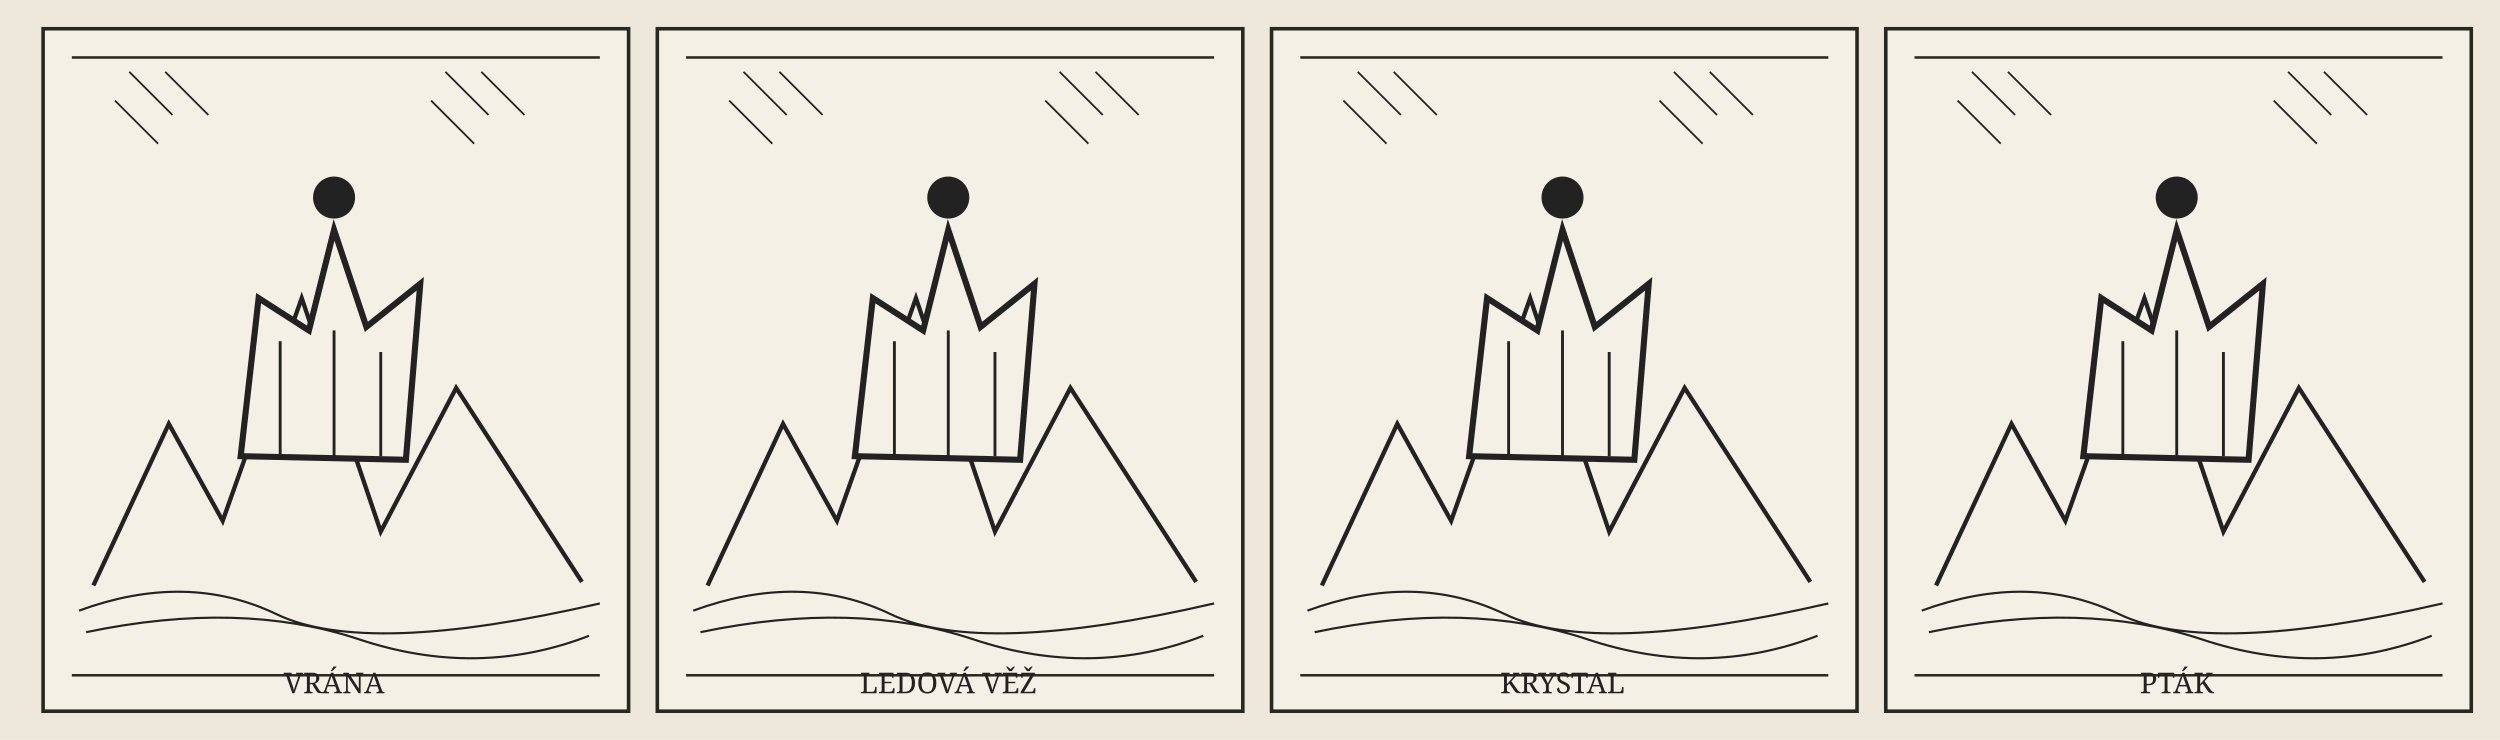
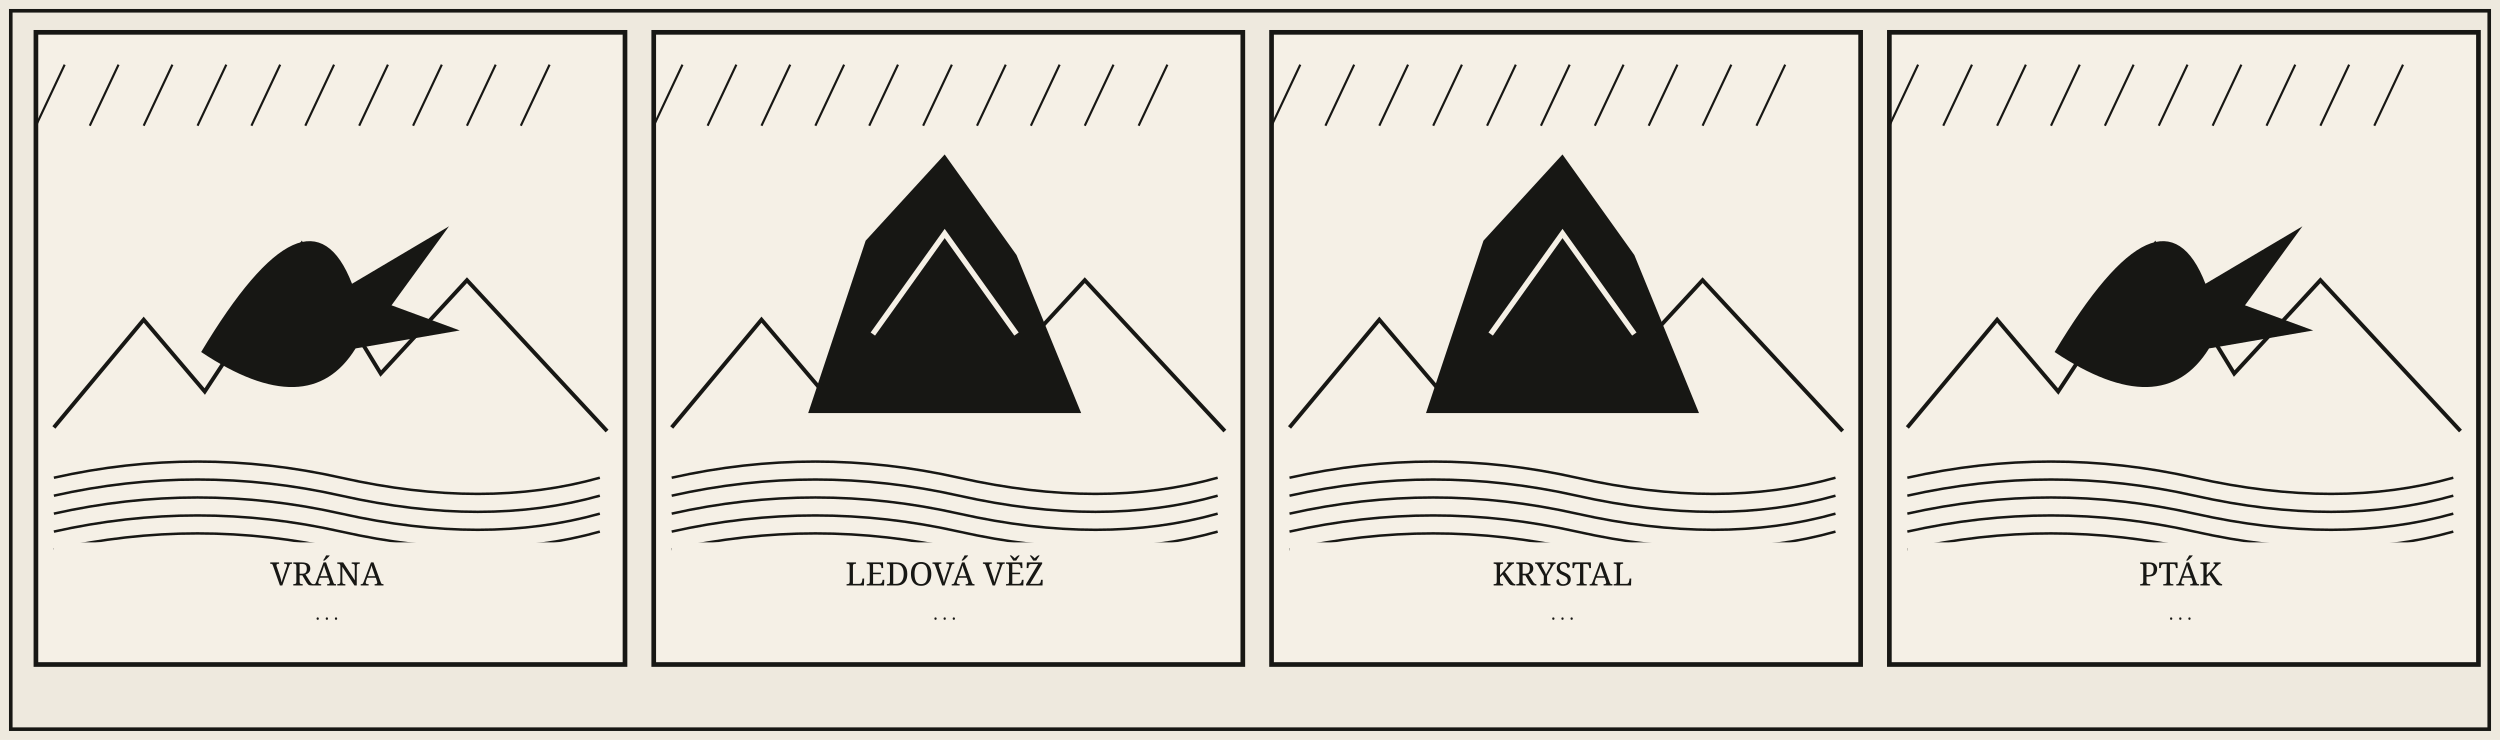
- <svg xmlns="http://www.w3.org/2000/svg" viewBox="0 0 696 206">
-   <rect width="696" height="206" fill="#eee8dc" />
-   <g transform="translate(12,8)">
-     <rect width="163" height="190" fill="#f5f0e5" stroke="#282820" />
-     <path d="M8 8H155M8 180H155" stroke="#282820" stroke-width=".7" />
-     <g fill="none" stroke="#222" stroke-width="1.2">
-       <path d="M14 155L35 110L50 137L72 75L94 140L115 100L150 154" />
-       <path d="M10 162Q40 151 65 163T155 160M12 168Q55 159 88 170T152 169" stroke-width=".6" />
-       <path d="M20 20l12 12m-8-20l12 12m-2-12l12 12M108 20l12 12m-8-20l12 12m-2-12l12 12" stroke-width=".5" />
-     </g>
-     <g transform="translate(81,91)" fill="#f5f0e5" stroke="#222" stroke-width="1.7">
-       <path d="M-26 28L-21 -16L-7 -7L0 -35L9 -8L24 -20L20 29Z" />
-       <path d="M-15 28V-4M0 28V-7M13 28V-1" stroke-width=".8" />
-       <circle cx="0" cy="-44" r="5" fill="#222" />
-     </g>
-     <text x="81" y="185" font-family="Georgia,serif" font-size="8" text-anchor="middle" fill="#222">VRÁNA</text>
+ <svg xmlns="http://www.w3.org/2000/svg" viewBox="0 0 696 206" role="img">
+   <rect width="696" height="206" fill="#eee9de" />
+   <rect x="3" y="3" width="690" height="200" fill="none" stroke="#171714" />
+   <g>
+     <rect x="10" y="9" width="164" height="176" fill="#f5f0e6" stroke="#171714" stroke-width="1.3" />
+     <path d="M18 18l-8 17" stroke="#171714" stroke-width=".6" />
+     <path d="M33 18l-8 17" stroke="#171714" stroke-width=".6" />
+     <path d="M48 18l-8 17" stroke="#171714" stroke-width=".6" />
+     <path d="M63 18l-8 17" stroke="#171714" stroke-width=".6" />
+     <path d="M78 18l-8 17" stroke="#171714" stroke-width=".6" />
+     <path d="M93 18l-8 17" stroke="#171714" stroke-width=".6" />
+     <path d="M108 18l-8 17" stroke="#171714" stroke-width=".6" />
+     <path d="M123 18l-8 17" stroke="#171714" stroke-width=".6" />
+     <path d="M138 18l-8 17" stroke="#171714" stroke-width=".6" />
+     <path d="M153 18l-8 17" stroke="#171714" stroke-width=".6" />
+     <path d="M15 119l25 -30 17 20 27 -41 22 36 24 -26 39 42" fill="none" stroke="#171714" stroke-width="1.1" />
+     <path d="M56 98Q86 48 98 79L125 63L109 85L128 92L99 97Q86 118 56 98Z" fill="#171714" />
+     <path d="M15 133q40 -9 80 0t72 0" fill="none" stroke="#171714" stroke-width=".7" />
+     <path d="M15 138q40 -9 80 0t72 0" fill="none" stroke="#171714" stroke-width=".7" />
+     <path d="M15 143q40 -9 80 0t72 0" fill="none" stroke="#171714" stroke-width=".7" />
+     <path d="M15 148q40 -9 80 0t72 0" fill="none" stroke="#171714" stroke-width=".7" />
+     <path d="M15 153q40 -9 80 0t72 0" fill="none" stroke="#171714" stroke-width=".7" />
+     <rect x="15" y="151" width="154" height="29" fill="#f5f0e6" />
+     <text x="91" y="163" text-anchor="middle" font-family="Georgia,serif" font-size="9" fill="#171714">VRÁNA</text>
+     <text x="91" y="174" text-anchor="middle" font-family="Georgia,serif" font-size="5" fill="#171714">· · ·</text>
  </g>
-   <g transform="translate(183,8)">
-     <rect width="163" height="190" fill="#f5f0e5" stroke="#282820" />
-     <path d="M8 8H155M8 180H155" stroke="#282820" stroke-width=".7" />
-     <g fill="none" stroke="#222" stroke-width="1.2">
-       <path d="M14 155L35 110L50 137L72 75L94 140L115 100L150 154" />
-       <path d="M10 162Q40 151 65 163T155 160M12 168Q55 159 88 170T152 169" stroke-width=".6" />
-       <path d="M20 20l12 12m-8-20l12 12m-2-12l12 12M108 20l12 12m-8-20l12 12m-2-12l12 12" stroke-width=".5" />
-     </g>
-     <g transform="translate(81,91)" fill="#f5f0e5" stroke="#222" stroke-width="1.7">
-       <path d="M-26 28L-21 -16L-7 -7L0 -35L9 -8L24 -20L20 29Z" />
-       <path d="M-15 28V-4M0 28V-7M13 28V-1" stroke-width=".8" />
-       <circle cx="0" cy="-44" r="5" fill="#222" />
-     </g>
-     <text x="81" y="185" font-family="Georgia,serif" font-size="8" text-anchor="middle" fill="#222">LEDOVÁ VĚŽ</text>
+   <g>
+     <rect x="182" y="9" width="164" height="176" fill="#f5f0e6" stroke="#171714" stroke-width="1.3" />
+     <path d="M190 18l-8 17" stroke="#171714" stroke-width=".6" />
+     <path d="M205 18l-8 17" stroke="#171714" stroke-width=".6" />
+     <path d="M220 18l-8 17" stroke="#171714" stroke-width=".6" />
+     <path d="M235 18l-8 17" stroke="#171714" stroke-width=".6" />
+     <path d="M250 18l-8 17" stroke="#171714" stroke-width=".6" />
+     <path d="M265 18l-8 17" stroke="#171714" stroke-width=".6" />
+     <path d="M280 18l-8 17" stroke="#171714" stroke-width=".6" />
+     <path d="M295 18l-8 17" stroke="#171714" stroke-width=".6" />
+     <path d="M310 18l-8 17" stroke="#171714" stroke-width=".6" />
+     <path d="M325 18l-8 17" stroke="#171714" stroke-width=".6" />
+     <path d="M187 119l25 -30 17 20 27 -41 22 36 24 -26 39 42" fill="none" stroke="#171714" stroke-width="1.1" />
+     <path d="M225 115L241 67L263 43L283 71L301 115Z" fill="#171714" />
+     <path d="M243 93L263 65L283 93" stroke="#f5f0e6" fill="none" stroke-width="1.5" />
+     <path d="M187 133q40 -9 80 0t72 0" fill="none" stroke="#171714" stroke-width=".7" />
+     <path d="M187 138q40 -9 80 0t72 0" fill="none" stroke="#171714" stroke-width=".7" />
+     <path d="M187 143q40 -9 80 0t72 0" fill="none" stroke="#171714" stroke-width=".7" />
+     <path d="M187 148q40 -9 80 0t72 0" fill="none" stroke="#171714" stroke-width=".7" />
+     <path d="M187 153q40 -9 80 0t72 0" fill="none" stroke="#171714" stroke-width=".7" />
+     <rect x="187" y="151" width="154" height="29" fill="#f5f0e6" />
+     <text x="263" y="163" text-anchor="middle" font-family="Georgia,serif" font-size="9" fill="#171714">LEDOVÁ VĚŽ</text>
+     <text x="263" y="174" text-anchor="middle" font-family="Georgia,serif" font-size="5" fill="#171714">· · ·</text>
  </g>
-   <g transform="translate(354,8)">
-     <rect width="163" height="190" fill="#f5f0e5" stroke="#282820" />
-     <path d="M8 8H155M8 180H155" stroke="#282820" stroke-width=".7" />
-     <g fill="none" stroke="#222" stroke-width="1.2">
-       <path d="M14 155L35 110L50 137L72 75L94 140L115 100L150 154" />
-       <path d="M10 162Q40 151 65 163T155 160M12 168Q55 159 88 170T152 169" stroke-width=".6" />
-       <path d="M20 20l12 12m-8-20l12 12m-2-12l12 12M108 20l12 12m-8-20l12 12m-2-12l12 12" stroke-width=".5" />
-     </g>
-     <g transform="translate(81,91)" fill="#f5f0e5" stroke="#222" stroke-width="1.7">
-       <path d="M-26 28L-21 -16L-7 -7L0 -35L9 -8L24 -20L20 29Z" />
-       <path d="M-15 28V-4M0 28V-7M13 28V-1" stroke-width=".8" />
-       <circle cx="0" cy="-44" r="5" fill="#222" />
-     </g>
-     <text x="81" y="185" font-family="Georgia,serif" font-size="8" text-anchor="middle" fill="#222">KRYSTAL</text>
+   <g>
+     <rect x="354" y="9" width="164" height="176" fill="#f5f0e6" stroke="#171714" stroke-width="1.3" />
+     <path d="M362 18l-8 17" stroke="#171714" stroke-width=".6" />
+     <path d="M377 18l-8 17" stroke="#171714" stroke-width=".6" />
+     <path d="M392 18l-8 17" stroke="#171714" stroke-width=".6" />
+     <path d="M407 18l-8 17" stroke="#171714" stroke-width=".6" />
+     <path d="M422 18l-8 17" stroke="#171714" stroke-width=".6" />
+     <path d="M437 18l-8 17" stroke="#171714" stroke-width=".6" />
+     <path d="M452 18l-8 17" stroke="#171714" stroke-width=".6" />
+     <path d="M467 18l-8 17" stroke="#171714" stroke-width=".6" />
+     <path d="M482 18l-8 17" stroke="#171714" stroke-width=".6" />
+     <path d="M497 18l-8 17" stroke="#171714" stroke-width=".6" />
+     <path d="M359 119l25 -30 17 20 27 -41 22 36 24 -26 39 42" fill="none" stroke="#171714" stroke-width="1.1" />
+     <path d="M397 115L413 67L435 43L455 71L473 115Z" fill="#171714" />
+     <path d="M415 93L435 65L455 93" stroke="#f5f0e6" fill="none" stroke-width="1.5" />
+     <path d="M359 133q40 -9 80 0t72 0" fill="none" stroke="#171714" stroke-width=".7" />
+     <path d="M359 138q40 -9 80 0t72 0" fill="none" stroke="#171714" stroke-width=".7" />
+     <path d="M359 143q40 -9 80 0t72 0" fill="none" stroke="#171714" stroke-width=".7" />
+     <path d="M359 148q40 -9 80 0t72 0" fill="none" stroke="#171714" stroke-width=".7" />
+     <path d="M359 153q40 -9 80 0t72 0" fill="none" stroke="#171714" stroke-width=".7" />
+     <rect x="359" y="151" width="154" height="29" fill="#f5f0e6" />
+     <text x="435" y="163" text-anchor="middle" font-family="Georgia,serif" font-size="9" fill="#171714">KRYSTAL</text>
+     <text x="435" y="174" text-anchor="middle" font-family="Georgia,serif" font-size="5" fill="#171714">· · ·</text>
  </g>
-   <g transform="translate(525,8)">
-     <rect width="163" height="190" fill="#f5f0e5" stroke="#282820" />
-     <path d="M8 8H155M8 180H155" stroke="#282820" stroke-width=".7" />
-     <g fill="none" stroke="#222" stroke-width="1.2">
-       <path d="M14 155L35 110L50 137L72 75L94 140L115 100L150 154" />
-       <path d="M10 162Q40 151 65 163T155 160M12 168Q55 159 88 170T152 169" stroke-width=".6" />
-       <path d="M20 20l12 12m-8-20l12 12m-2-12l12 12M108 20l12 12m-8-20l12 12m-2-12l12 12" stroke-width=".5" />
-     </g>
-     <g transform="translate(81,91)" fill="#f5f0e5" stroke="#222" stroke-width="1.7">
-       <path d="M-26 28L-21 -16L-7 -7L0 -35L9 -8L24 -20L20 29Z" />
-       <path d="M-15 28V-4M0 28V-7M13 28V-1" stroke-width=".8" />
-       <circle cx="0" cy="-44" r="5" fill="#222" />
-     </g>
-     <text x="81" y="185" font-family="Georgia,serif" font-size="8" text-anchor="middle" fill="#222">PTÁK</text>
+   <g>
+     <rect x="526" y="9" width="164" height="176" fill="#f5f0e6" stroke="#171714" stroke-width="1.3" />
+     <path d="M534 18l-8 17" stroke="#171714" stroke-width=".6" />
+     <path d="M549 18l-8 17" stroke="#171714" stroke-width=".6" />
+     <path d="M564 18l-8 17" stroke="#171714" stroke-width=".6" />
+     <path d="M579 18l-8 17" stroke="#171714" stroke-width=".6" />
+     <path d="M594 18l-8 17" stroke="#171714" stroke-width=".6" />
+     <path d="M609 18l-8 17" stroke="#171714" stroke-width=".6" />
+     <path d="M624 18l-8 17" stroke="#171714" stroke-width=".6" />
+     <path d="M639 18l-8 17" stroke="#171714" stroke-width=".6" />
+     <path d="M654 18l-8 17" stroke="#171714" stroke-width=".6" />
+     <path d="M669 18l-8 17" stroke="#171714" stroke-width=".6" />
+     <path d="M531 119l25 -30 17 20 27 -41 22 36 24 -26 39 42" fill="none" stroke="#171714" stroke-width="1.1" />
+     <path d="M572 98Q602 48 614 79L641 63L625 85L644 92L615 97Q602 118 572 98Z" fill="#171714" />
+     <path d="M531 133q40 -9 80 0t72 0" fill="none" stroke="#171714" stroke-width=".7" />
+     <path d="M531 138q40 -9 80 0t72 0" fill="none" stroke="#171714" stroke-width=".7" />
+     <path d="M531 143q40 -9 80 0t72 0" fill="none" stroke="#171714" stroke-width=".7" />
+     <path d="M531 148q40 -9 80 0t72 0" fill="none" stroke="#171714" stroke-width=".7" />
+     <path d="M531 153q40 -9 80 0t72 0" fill="none" stroke="#171714" stroke-width=".7" />
+     <rect x="531" y="151" width="154" height="29" fill="#f5f0e6" />
+     <text x="607" y="163" text-anchor="middle" font-family="Georgia,serif" font-size="9" fill="#171714">PTÁK</text>
+     <text x="607" y="174" text-anchor="middle" font-family="Georgia,serif" font-size="5" fill="#171714">· · ·</text>
  </g>
</svg>
